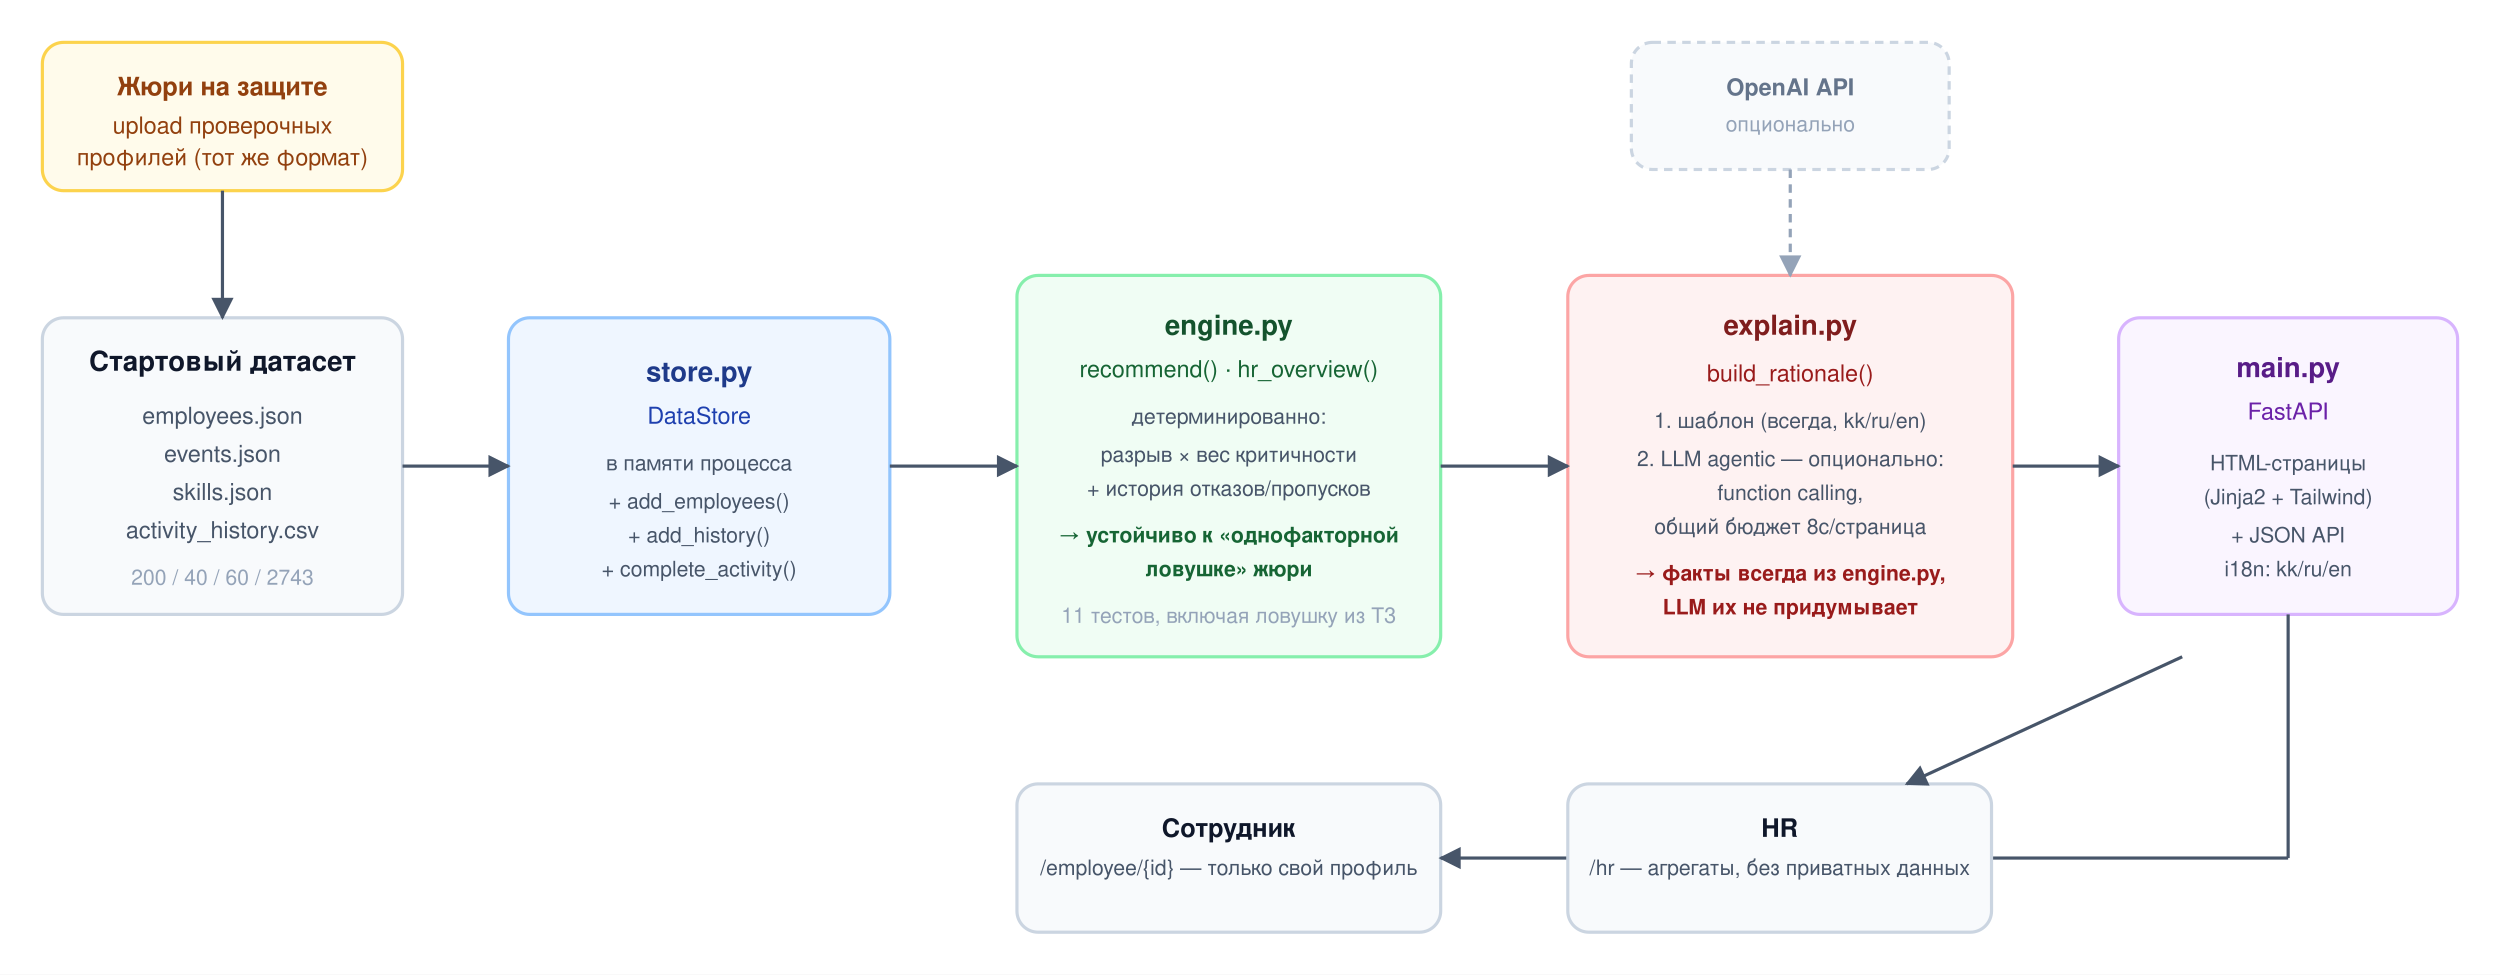
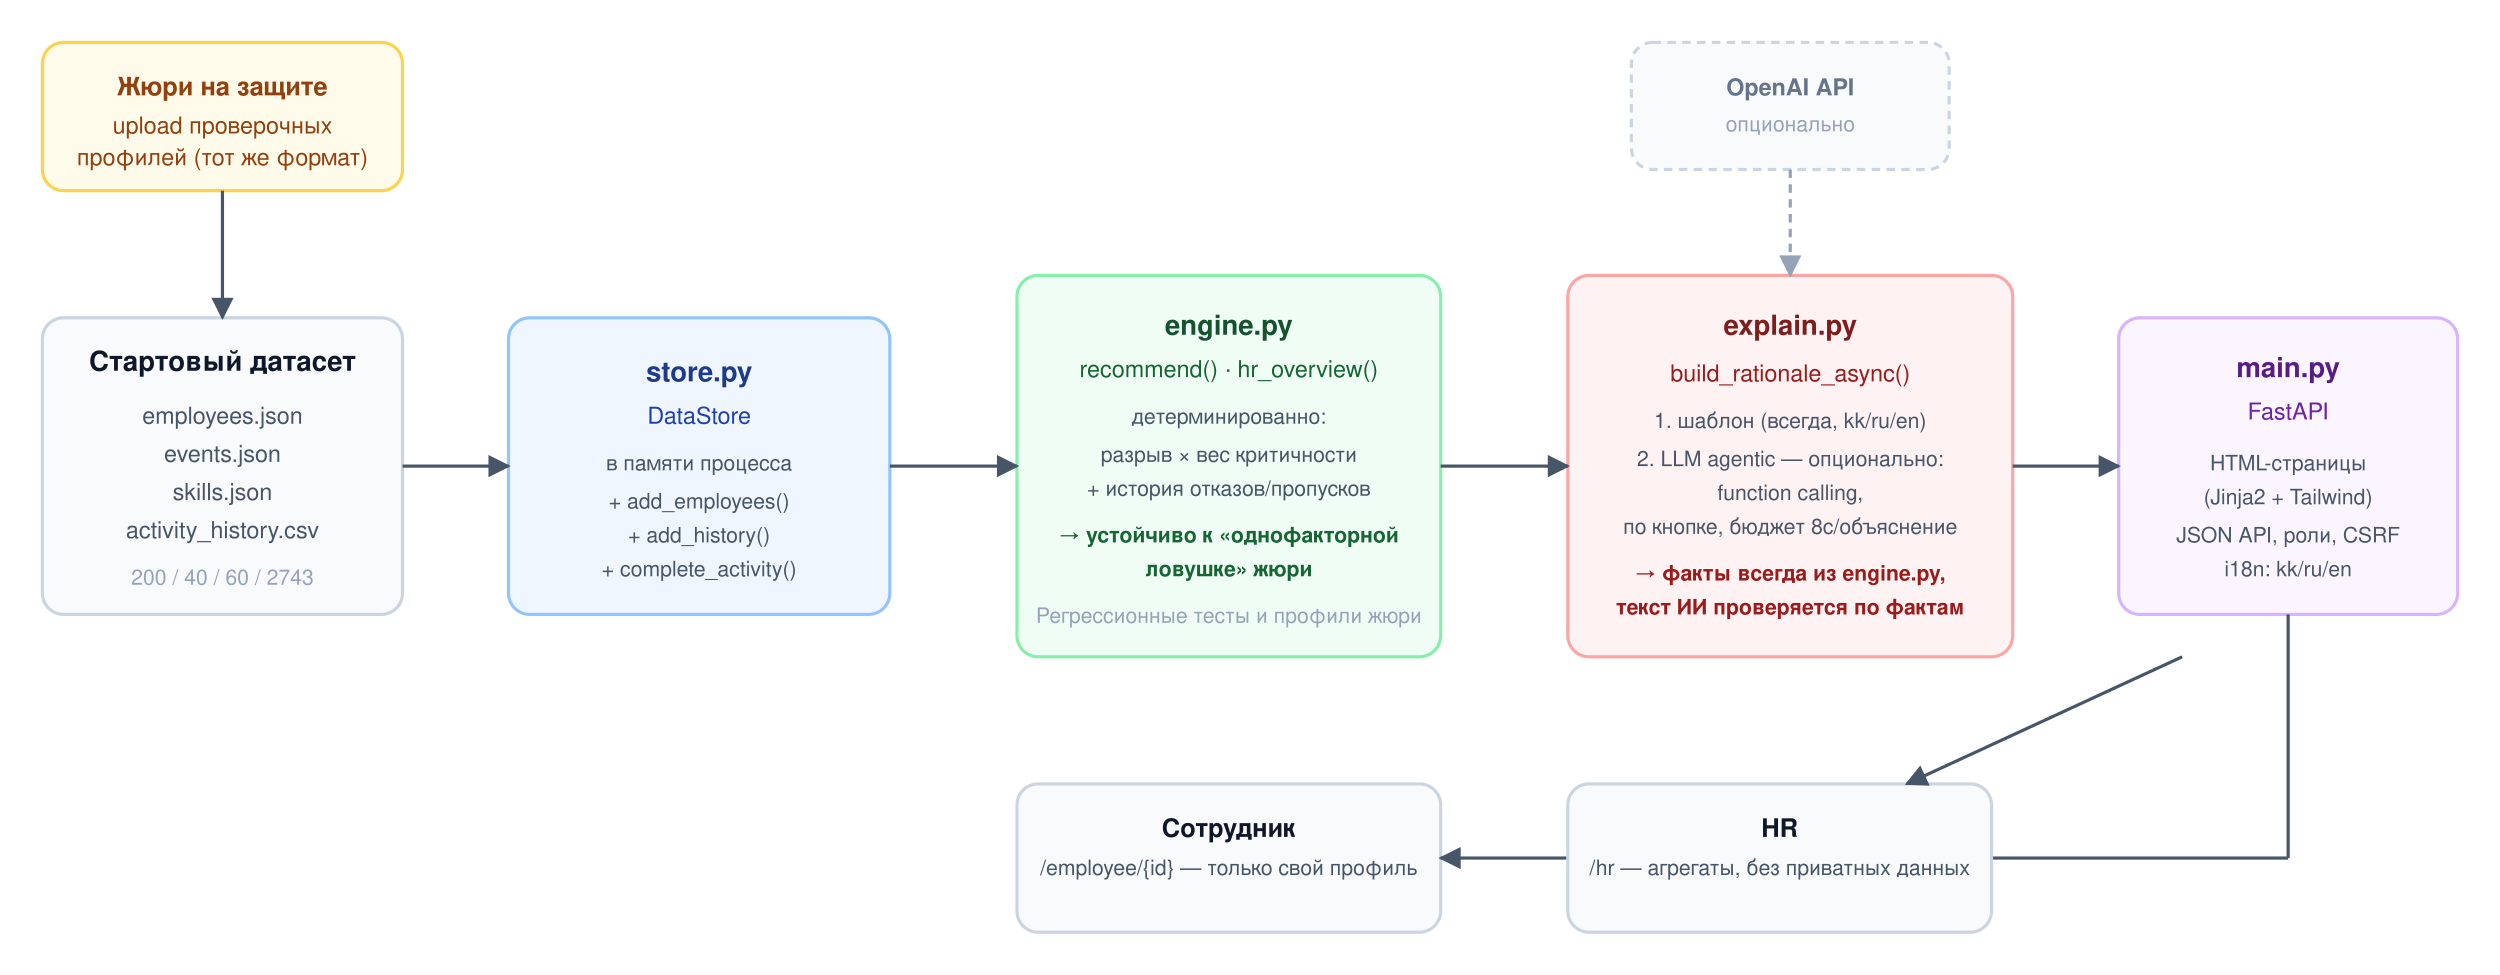
<svg xmlns="http://www.w3.org/2000/svg" viewBox="0 0 1180 460" font-family="-apple-system, Segoe UI, Helvetica, Arial, sans-serif">
  <defs>
    <marker id="arrow" viewBox="0 0 10 10" refX="9" refY="5" markerWidth="7" markerHeight="7" orient="auto-start-reverse">
      <path d="M0,0 L10,5 L0,10 z" fill="#475569" />
    </marker>
    <marker id="arrow-dashed" viewBox="0 0 10 10" refX="9" refY="5" markerWidth="7" markerHeight="7" orient="auto-start-reverse">
      <path d="M0,0 L10,5 L0,10 z" fill="#94a3b8" />
    </marker>
  </defs>
  <rect width="1180" height="460" fill="#ffffff" />
  <rect x="20" y="150" width="170" height="140" rx="10" fill="#f8fafc" stroke="#cbd5e1" stroke-width="1.5" />
  <text x="105" y="175" text-anchor="middle" font-size="13" font-weight="600" fill="#0f172a">Стартовый датасет</text>
  <text x="105" y="200" text-anchor="middle" font-size="11" fill="#475569">employees.json</text>
  <text x="105" y="218" text-anchor="middle" font-size="11" fill="#475569">events.json</text>
  <text x="105" y="236" text-anchor="middle" font-size="11" fill="#475569">skills.json</text>
  <text x="105" y="254" text-anchor="middle" font-size="11" fill="#475569">activity_history.csv</text>
  <text x="105" y="276" text-anchor="middle" font-size="10" fill="#94a3b8">200 / 40 / 60 / 2743</text>
  <rect x="20" y="20" width="170" height="70" rx="10" fill="#fffbeb" stroke="#fcd34d" stroke-width="1.5" />
  <text x="105" y="45" text-anchor="middle" font-size="12" font-weight="600" fill="#92400e">Жюри на защите</text>
  <text x="105" y="63" text-anchor="middle" font-size="11" fill="#92400e">upload проверочных</text>
  <text x="105" y="78" text-anchor="middle" font-size="11" fill="#92400e">профилей (тот же формат)</text>
  <line x1="105" y1="90" x2="105" y2="150" stroke="#475569" stroke-width="1.5" marker-end="url(#arrow)" />
  <rect x="240" y="150" width="180" height="140" rx="10" fill="#eff6ff" stroke="#93c5fd" stroke-width="1.5" />
  <text x="330" y="180" text-anchor="middle" font-size="13" font-weight="600" fill="#1e3a8a">store.py</text>
  <text x="330" y="200" text-anchor="middle" font-size="11" fill="#1e40af">DataStore</text>
  <text x="330" y="222" text-anchor="middle" font-size="10" fill="#475569">в памяти процесса</text>
  <text x="330" y="240" text-anchor="middle" font-size="10" fill="#475569">+ add_employees()</text>
  <text x="330" y="256" text-anchor="middle" font-size="10" fill="#475569">+ add_history()</text>
  <text x="330" y="272" text-anchor="middle" font-size="10" fill="#475569">+ complete_activity()</text>
  <line x1="190" y1="220" x2="240" y2="220" stroke="#475569" stroke-width="1.5" marker-end="url(#arrow)" />
  <rect x="480" y="130" width="200" height="180" rx="10" fill="#f0fdf4" stroke="#86efac" stroke-width="1.5" />
  <text x="580" y="158" text-anchor="middle" font-size="13" font-weight="600" fill="#14532d">engine.py</text>
  <text x="580" y="178" text-anchor="middle" font-size="11" fill="#166534">recommend() · hr_overview()</text>
  <text x="580" y="200" text-anchor="middle" font-size="10" fill="#475569">детерминированно:</text>
  <text x="580" y="218" text-anchor="middle" font-size="10" fill="#475569">разрыв × вес критичности</text>
  <text x="580" y="234" text-anchor="middle" font-size="10" fill="#475569">+ история отказов/пропусков</text>
  <text x="580" y="256" text-anchor="middle" font-size="10" font-weight="600" fill="#166534">→ устойчиво к «однофакторной</text>
  <text x="580" y="272" text-anchor="middle" font-size="10" font-weight="600" fill="#166534">ловушке» жюри</text>
-   <text x="580" y="294" text-anchor="middle" font-size="10" fill="#94a3b8">11 тестов, включая ловушку из ТЗ</text>
+   <text x="580" y="294" text-anchor="middle" font-size="10" fill="#94a3b8">Регрессионные тесты и профили жюри</text>
  <line x1="420" y1="220" x2="480" y2="220" stroke="#475569" stroke-width="1.5" marker-end="url(#arrow)" />
  <rect x="740" y="130" width="210" height="180" rx="10" fill="#fef2f2" stroke="#fca5a5" stroke-width="1.5" />
  <text x="845" y="158" text-anchor="middle" font-size="13" font-weight="600" fill="#7f1d1d">explain.py</text>
-   <text x="845" y="180" text-anchor="middle" font-size="11" fill="#991b1b">build_rationale()</text>
+   <text x="845" y="180" text-anchor="middle" font-size="11" fill="#991b1b">build_rationale_async()</text>
  <text x="845" y="202" text-anchor="middle" font-size="10" fill="#475569">1. шаблон (всегда, kk/ru/en)</text>
  <text x="845" y="220" text-anchor="middle" font-size="10" fill="#475569">2. LLM agentic — опционально:</text>
  <text x="845" y="236" text-anchor="middle" font-size="10" fill="#475569">function calling,</text>
-   <text x="845" y="252" text-anchor="middle" font-size="10" fill="#475569">общий бюджет 8с/страница</text>
+   <text x="845" y="252" text-anchor="middle" font-size="10" fill="#475569">по кнопке, бюджет 8с/объяснение</text>
  <text x="845" y="274" text-anchor="middle" font-size="10" font-weight="600" fill="#991b1b">→ факты всегда из engine.py,</text>
-   <text x="845" y="290" text-anchor="middle" font-size="10" font-weight="600" fill="#991b1b">LLM их не придумывает</text>
+   <text x="845" y="290" text-anchor="middle" font-size="10" font-weight="600" fill="#991b1b">текст ИИ проверяется по фактам</text>
  <line x1="680" y1="220" x2="740" y2="220" stroke="#475569" stroke-width="1.5" marker-end="url(#arrow)" />
  <rect x="770" y="20" width="150" height="60" rx="10" fill="#f8fafc" stroke="#cbd5e1" stroke-width="1.5" stroke-dasharray="4,3" />
  <text x="845" y="45" text-anchor="middle" font-size="11" font-weight="600" fill="#64748b">OpenAI API</text>
  <text x="845" y="62" text-anchor="middle" font-size="10" fill="#94a3b8">опционально</text>
  <line x1="845" y1="80" x2="845" y2="130" stroke="#94a3b8" stroke-width="1.5" stroke-dasharray="4,3" marker-end="url(#arrow-dashed)" />
  <rect x="1000" y="150" width="160" height="140" rx="10" fill="#faf5ff" stroke="#d8b4fe" stroke-width="1.5" />
  <text x="1080" y="178" text-anchor="middle" font-size="13" font-weight="600" fill="#581c87">main.py</text>
  <text x="1080" y="198" text-anchor="middle" font-size="11" fill="#6b21a8">FastAPI</text>
  <text x="1080" y="222" text-anchor="middle" font-size="10" fill="#475569">HTML-страницы</text>
  <text x="1080" y="238" text-anchor="middle" font-size="10" fill="#475569">(Jinja2 + Tailwind)</text>
-   <text x="1080" y="256" text-anchor="middle" font-size="10" fill="#475569">+ JSON API</text>
+   <text x="1080" y="256" text-anchor="middle" font-size="10" fill="#475569">JSON API, роли, CSRF</text>
  <text x="1080" y="272" text-anchor="middle" font-size="10" fill="#475569">i18n: kk/ru/en</text>
  <line x1="950" y1="220" x2="1000" y2="220" stroke="#475569" stroke-width="1.5" marker-end="url(#arrow)" />
  <rect x="480" y="370" width="200" height="70" rx="10" fill="#f8fafc" stroke="#cbd5e1" stroke-width="1.5" />
  <text x="580" y="395" text-anchor="middle" font-size="12" font-weight="600" fill="#0f172a">Сотрудник</text>
  <text x="580" y="413" text-anchor="middle" font-size="10" fill="#475569">/employee/{id} — только свой профиль</text>
  <line x1="1080" y1="290" x2="1080" y2="405" stroke="#475569" stroke-width="1.5" />
  <line x1="1080" y1="405" x2="680" y2="405" stroke="#475569" stroke-width="1.5" marker-end="url(#arrow)" />
  <rect x="740" y="370" width="200" height="70" rx="10" fill="#f8fafc" stroke="#cbd5e1" stroke-width="1.5" />
  <text x="840" y="395" text-anchor="middle" font-size="12" font-weight="600" fill="#0f172a">HR</text>
  <text x="840" y="413" text-anchor="middle" font-size="10" fill="#475569">/hr — агрегаты, без приватных данных</text>
  <line x1="1030" y1="310" x2="900" y2="370" stroke="#475569" stroke-width="1.5" marker-end="url(#arrow)" />
</svg>
